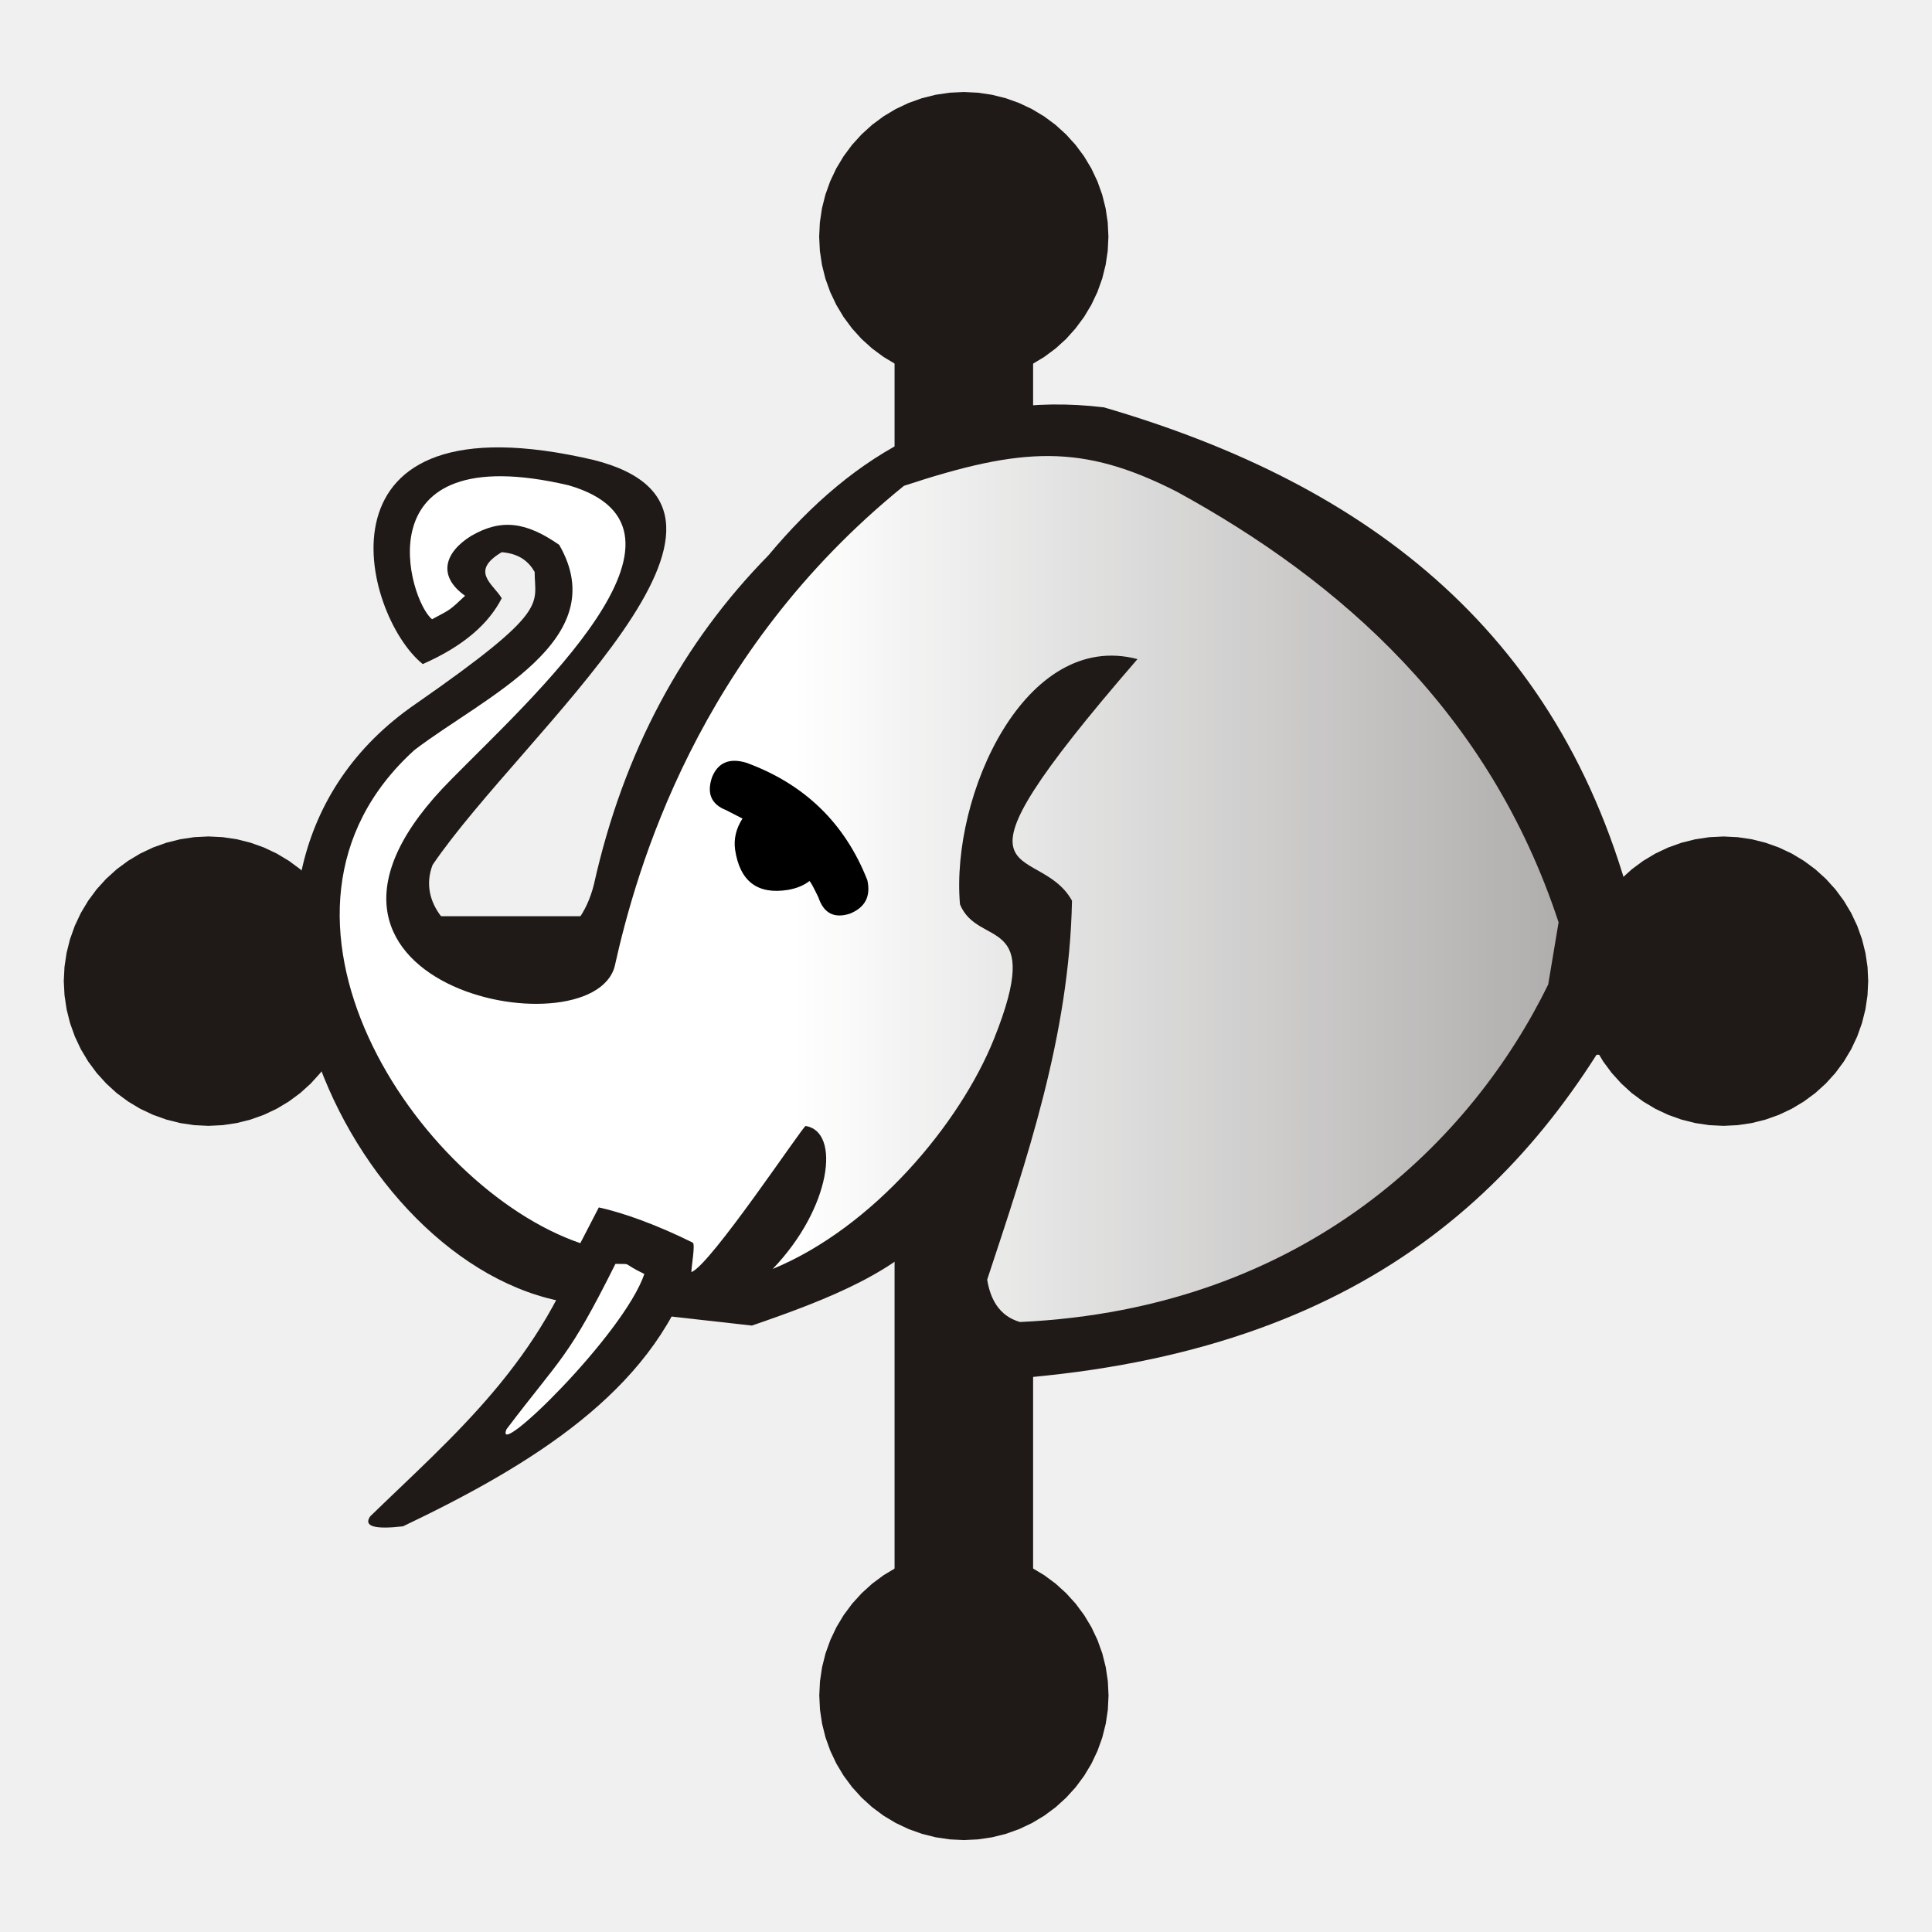
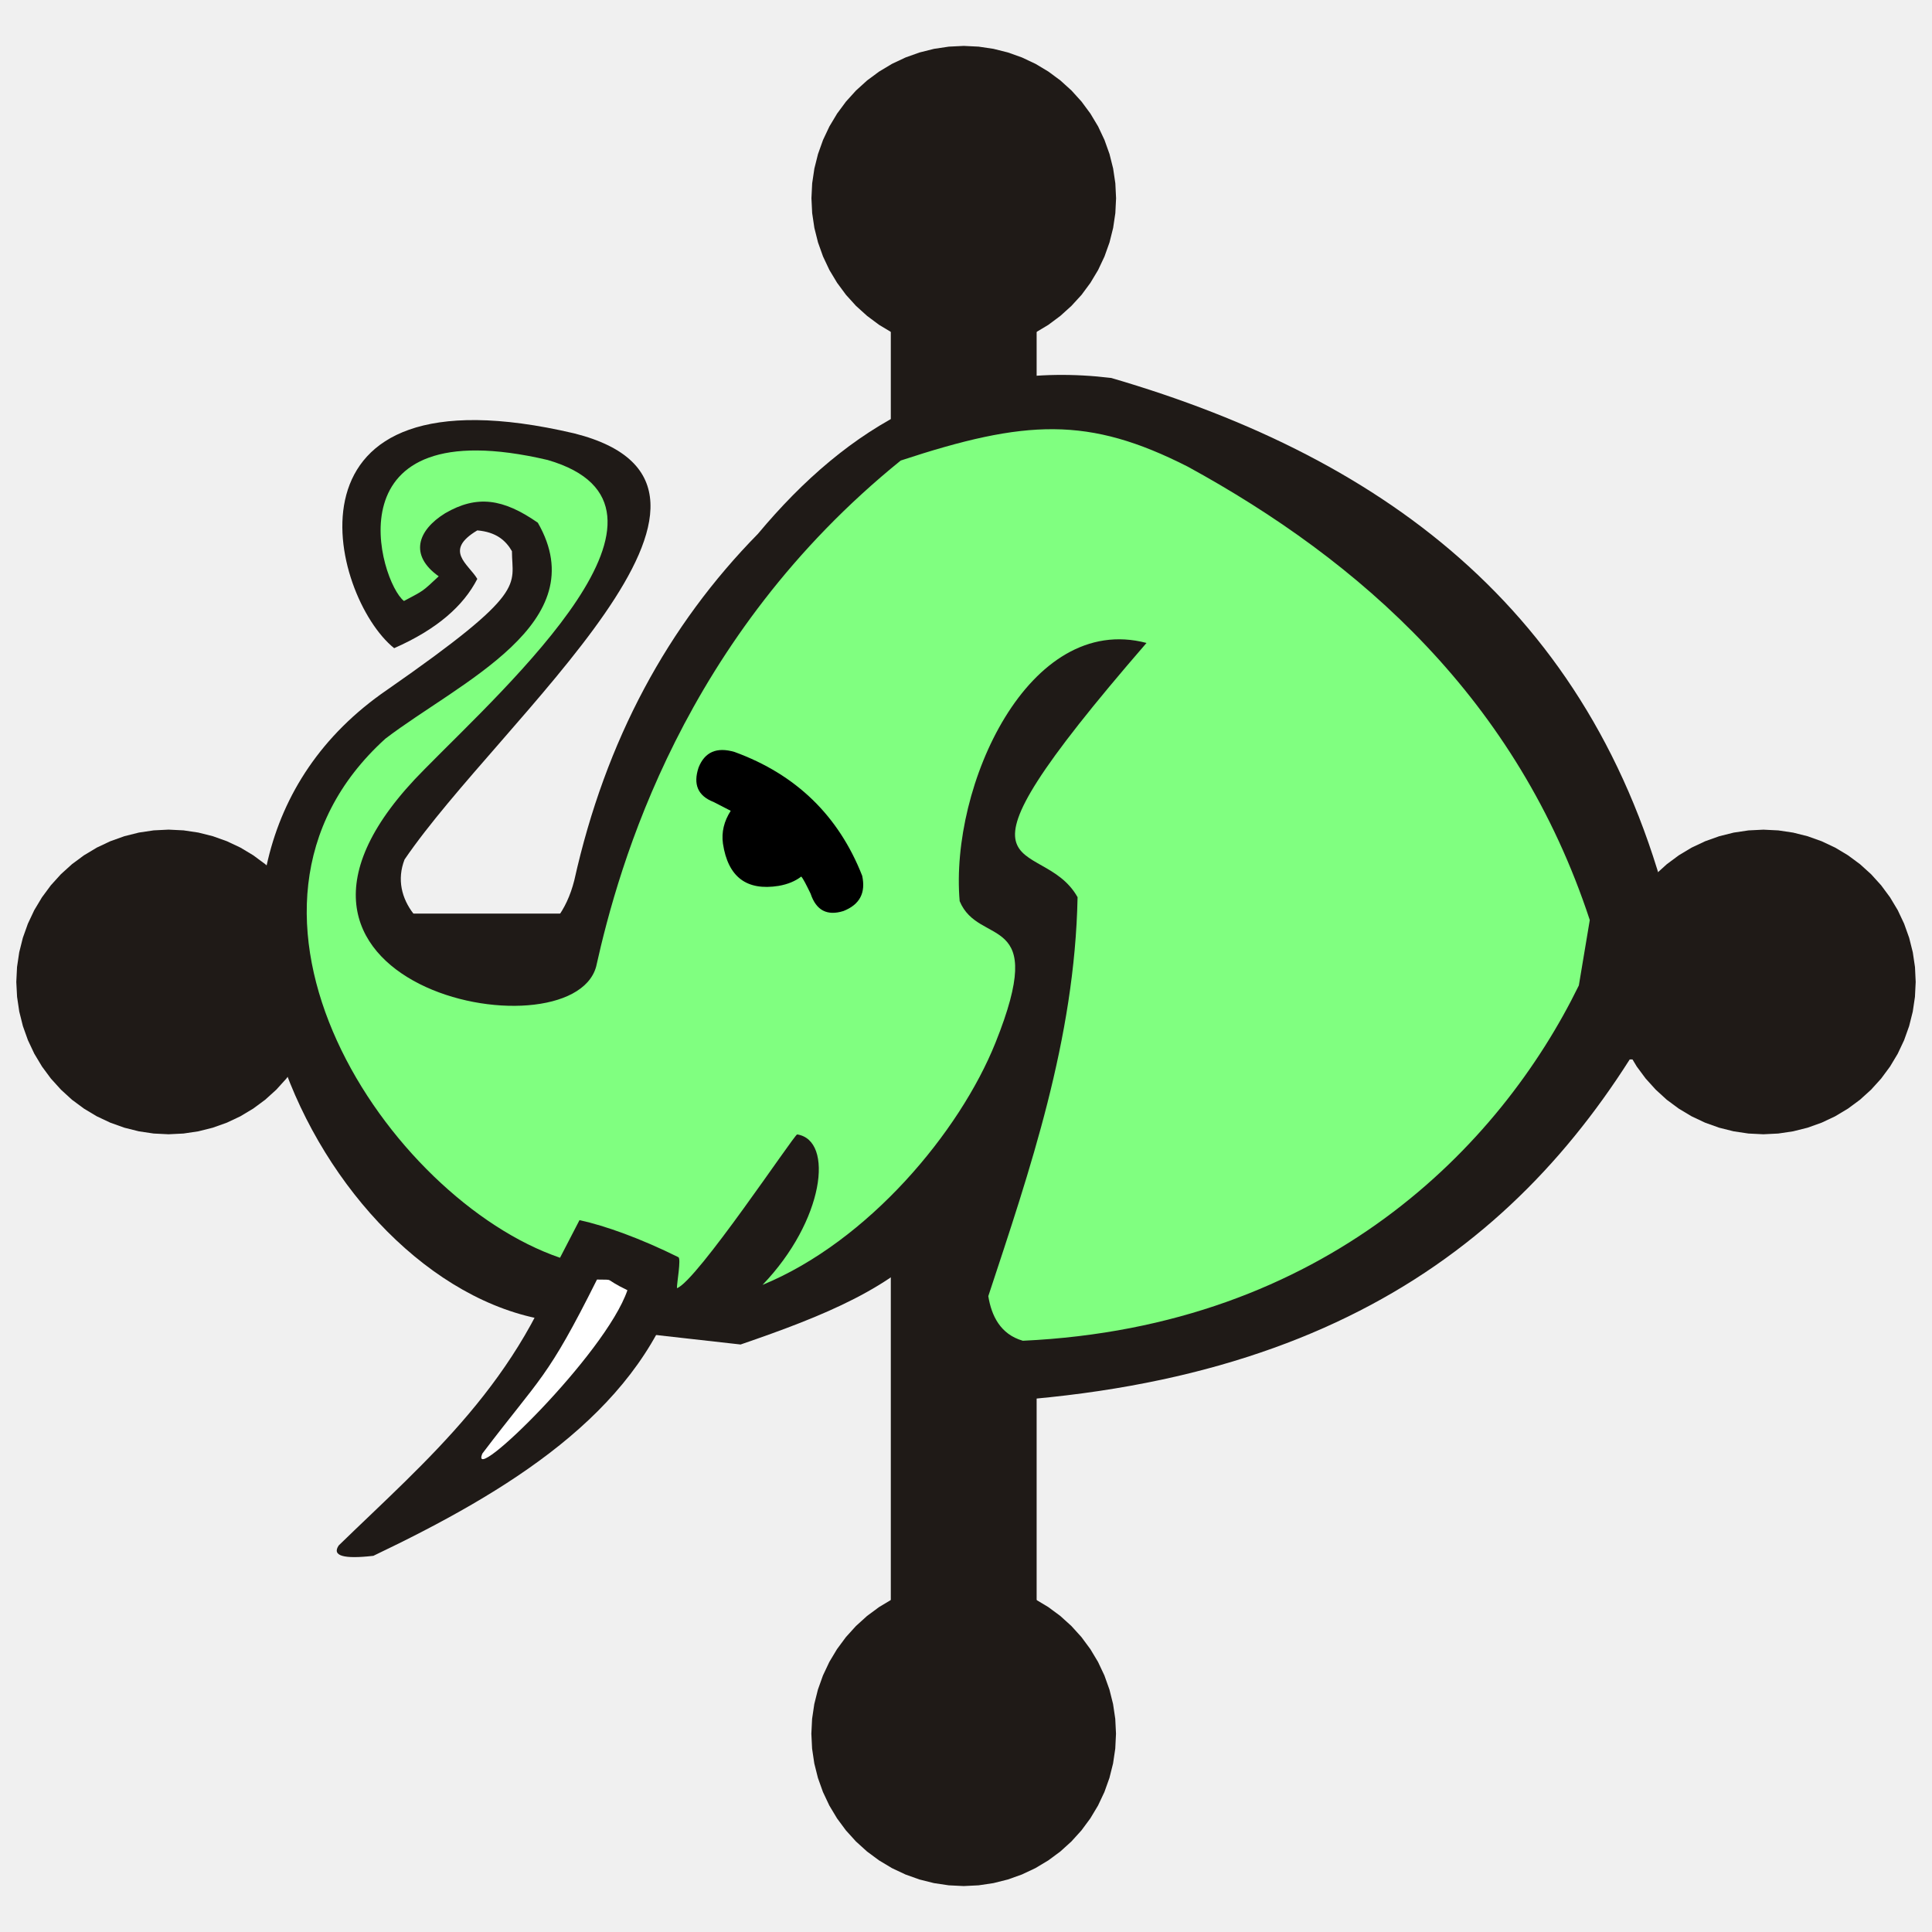
<svg xmlns="http://www.w3.org/2000/svg" xmlns:xlink="http://www.w3.org/1999/xlink" width="177.17" height="177.17" shape-rendering="geometricPrecision" image-rendering="optimizeQuality" fill-rule="evenodd" clip-rule="evenodd" viewBox="0 0 50 50" version="1.1" id="svg974">
  <defs id="defs968">
-     <linearGradient id="linearGradient4543">
-       <stop style="stop-color:#ffffff;stop-opacity:1;" offset="0" id="stop4539" />
-       <stop style="stop-color:#ffffff;stop-opacity:0;" offset="1" id="stop4541" />
-     </linearGradient>
    <linearGradient id="linearGradient1002">
      <stop style="stop-color:#ffffff;stop-opacity:1" offset="0" id="stop998" />
      <stop style="stop-color:#dcdbdb;stop-opacity:1" offset="1" id="stop1000" />
    </linearGradient>
    <linearGradient id="0" x1="21.376" x2="77.64" gradientUnits="userSpaceOnUse">
      <stop stop-color="#fff" id="stop963" />
      <stop offset="1" stop-color="#fff" stop-opacity="0" id="stop965" />
    </linearGradient>
    <linearGradient xlink:href="#linearGradient1002" id="linearGradient1004" x1="-41.79" y1="22.582" x2="-15.829" y2="22.582" gradientUnits="userSpaceOnUse" />
    <linearGradient id="linearGradient5398" x1="0" y1="0" x2="0" y2="1">
      <stop offset="20%" style="stop-color:#000000;stop-opacity:1" id="stop5394" />
      <stop offset="100%" style="stop-color:#4d4d4d;stop-opacity:1" id="stop5396" />
    </linearGradient>
    <linearGradient gradientTransform="translate(0.4711184,-0.1997357)" id="0-1" x1="21.253" y1="37.592" x2="77.64" y2="37.469" gradientUnits="userSpaceOnUse">
      <stop stop-color="#fff" id="stop3285" />
      <stop offset="1" stop-color="#fff" stop-opacity="0" id="stop3287" />
    </linearGradient>
    <linearGradient gradientTransform="translate(50.6332,2.699886)" id="0-5" x1="21.405" x2="77.64" gradientUnits="userSpaceOnUse">
      <stop stop-color="#fff" id="stop3911" />
      <stop offset="1" stop-color="#fff" stop-opacity="0" id="stop3913" />
    </linearGradient>
-     <linearGradient xlink:href="#linearGradient4543" id="linearGradient4545" x1="119.216" y1="11.441" x2="209.835" y2="11.441" gradientUnits="userSpaceOnUse" />
  </defs>
-   <g transform="matrix(0.95,0,0,0.95,1.193987,1.642101)" id="g14577">
+   <g transform="translate(-0.0589614,0.4127376)" id="g14577">
    <rect y="4.245" x="23.113" height="40.212" width="3.774" id="rect14571" style="opacity:1;fill:#1f1a17;fill-opacity:1;fill-rule:nonzero;stroke:none;stroke-width:1.693;stroke-linecap:round;stroke-linejoin:round;stroke-miterlimit:4;stroke-dasharray:none;stroke-opacity:1;paint-order:normal" />
    <rect transform="rotate(90)" style="opacity:1;fill:#1f1a17;fill-opacity:1;fill-rule:nonzero;stroke:none;stroke-width:1.843;stroke-linecap:round;stroke-linejoin:round;stroke-miterlimit:4;stroke-dasharray:none;stroke-opacity:1;paint-order:normal" id="rect14573" width="3.774" height="47.642" x="23.231" y="-48.821" />
  </g>
-   <path style="opacity:1;fill:#1f1a17;fill-opacity:1;fill-rule:nonzero;stroke:none;stroke-width:1.693;stroke-linecap:round;stroke-linejoin:round;stroke-miterlimit:4;stroke-dasharray:none;stroke-opacity:1;paint-order:normal" id="path14587" d="m 27.787,47.244 -0.287,0.26 -0.311,0.23 -0.332,0.199 -0.35,0.165 -0.364,0.13 -0.375,0.094 -0.383,0.057 L 25,48.399 l -0.386,-0.019 -0.383,-0.057 -0.375,-0.094 -0.364,-0.13 -0.35,-0.165 -0.332,-0.199 -0.311,-0.23 -0.287,-0.26 -0.26,-0.287 -0.23,-0.311 -0.199,-0.332 -0.165,-0.35 -0.13,-0.364 -0.094,-0.375 -0.057,-0.383 -0.019,-0.386 0.019,-0.386 0.057,-0.383 0.094,-0.375 0.13,-0.364 0.165,-0.35 0.199,-0.332 0.23,-0.311 0.26,-0.287 0.287,-0.26 0.311,-0.23 0.332,-0.199 0.35,-0.165 0.364,-0.13 0.375,-0.094 0.383,-0.057 L 25,40.516 l 0.386,0.019 0.383,0.057 0.375,0.094 0.364,0.13 0.35,0.165 0.332,0.199 0.311,0.23 0.287,0.26 0.26,0.287 0.23,0.311 0.199,0.332 0.165,0.35 0.13,0.364 0.094,0.375 0.057,0.383 0.019,0.386 -0.019,0.386 -0.057,0.383 -0.094,0.375 -0.13,0.364 -0.165,0.35 -0.199,0.332 -0.23,0.311 z" transform="matrix(0,0.95,-0.95,0,47.62971,1.642102)" />
-   <g id="g19380" transform="matrix(0.7759896,0,0,0.7759896,5.393433,3.487978)">
+   <path style="opacity:1;fill:#1f1a17;fill-opacity:1;fill-rule:nonzero;stroke:none;stroke-width:1.693;stroke-linecap:round;stroke-linejoin:round;stroke-miterlimit:4;stroke-dasharray:none;stroke-opacity:1;paint-order:normal" id="path14587" d="m 27.787,47.244 -0.287,0.26 -0.311,0.23 -0.332,0.199 -0.35,0.165 -0.364,0.13 -0.375,0.094 -0.383,0.057 L 25,48.399 l -0.386,-0.019 -0.383,-0.057 -0.375,-0.094 -0.364,-0.13 -0.35,-0.165 -0.332,-0.199 -0.311,-0.23 -0.287,-0.26 -0.26,-0.287 -0.23,-0.311 -0.199,-0.332 -0.165,-0.35 -0.13,-0.364 -0.094,-0.375 -0.057,-0.383 -0.019,-0.386 0.019,-0.386 0.057,-0.383 0.094,-0.375 0.13,-0.364 0.165,-0.35 0.199,-0.332 0.23,-0.311 0.26,-0.287 0.287,-0.26 0.311,-0.23 0.332,-0.199 0.35,-0.165 0.364,-0.13 0.375,-0.094 0.383,-0.057 L 25,40.516 l 0.386,0.019 0.383,0.057 0.375,0.094 0.364,0.13 0.35,0.165 0.332,0.199 0.311,0.23 0.287,0.26 0.26,0.287 0.23,0.311 0.199,0.332 0.165,0.35 0.13,0.364 0.094,0.375 0.057,0.383 0.019,0.386 -0.019,0.386 -0.057,0.383 -0.094,0.375 -0.13,0.364 -0.165,0.35 -0.199,0.332 -0.23,0.311 z" transform="rotate(90,24.20401,24.61675)" />
+   <g id="g19380" transform="matrix(0.8168311,0,0,0.8168311,4.361508,2.355766)">
    <g transform="matrix(1.097595,0,0,1.097595,-107.6223,17.12679)" style="opacity:1;fill:#1f1a17;fill-opacity:1;stroke-width:1.543;stroke-miterlimit:4;stroke-dasharray:none" id="g5357">
      <path style="fill:#1f1a17;fill-opacity:1;stroke:none;stroke-width:1.543;stroke-linecap:butt;stroke-linejoin:miter;stroke-miterlimit:4;stroke-dasharray:none;stroke-opacity:1" d="m 119.666,20.579 c 0.125,0.774 0.404,1.444 1.3,1.7 11.23,-0.424 16.83,-5.233 20.3,-11.7 l 0.2,-2.1 c -2.107,-8.893 -8.151,-13.45 -16.2,-15.8 -4.4,-0.532 -7.597,1.382 -10.2,4.5 -2.594,2.641 -4.396,5.944 -5.3,10 -0.908,3.606 -5.791,1.699 -4.9,-0.6 2.766,-4.057 11.001,-10.761 4.9,-12.3 -8.758,-2.052 -7.058,4.706 -5.2,6.2 1.24,-0.546 2.002,-1.223 2.4,-2 -0.26,-0.436 -0.982,-0.816 0,-1.4 0.539,0.046 0.819,0.286 1,0.6 0,1 0.504,1.146 -3.6,4 -7.641,5.233 -2.065,17.122 4.612,18.198 1.321,-0.325 1.533,-0.227 2.436,0.348 l 3.152,0.354 c 2.398,-0.823 4.466,-1.65 5.703,-3.159 0.321,-0.388 0.493,-0.248 -0.603,3.159 z" id="path5349" />
      <path style="fill:#1f1a17;fill-opacity:1;stroke:none;stroke-width:1.543;stroke-linecap:butt;stroke-linejoin:miter;stroke-miterlimit:4;stroke-dasharray:none;stroke-opacity:1" d="m 109.566,17.579 c -1.328,4.066 -4.05,6.322 -6.6,8.8 -0.206,0.304 0.146,0.398 1,0.3 3.905,-1.864 7.521,-4.086 8.762,-7.726 -0.786,-0.413 -1.974,-1.358 -3.162,-1.374 z" id="path5353" />
    </g>
    <g transform="matrix(0.7965589,0,0,0.7965589,-75.42174,16.24741)" style="opacity:1;fill:#ffff00;fill-opacity:1;stroke-width:1.543;stroke-miterlimit:4;stroke-dasharray:none" id="g5357-2">
-       <path style="fill:url(#linearGradient4545);fill-opacity:1;stroke:none;stroke-width:1.543;stroke-linecap:butt;stroke-linejoin:miter;stroke-miterlimit:4;stroke-dasharray:none;stroke-opacity:1" d="m 133.584,1.556 c -8.756,10.111 -4.2,7.512 -2.742,10.113 -0.11,5.657 -1.9,10.862 -3.551,15.868 0.125,0.774 0.478,1.518 1.374,1.774 12.033,-0.558 18.983,-7.722 22.115,-14.132 l 0.435,-2.602 c -2.892,-8.788 -9.12,-14.275 -15.985,-18.031 -3.956,-2.012 -6.45,-1.884 -11.422,-0.246 -8.663,7.008 -11.213,16.077 -12.116,20.133 -1.016,3.668 -15.446,0.777 -6.825,-7.854 3.298,-3.358 11.231,-10.458 4.9,-12.3 -8.758,-2.052 -6.688,4.854 -5.718,5.608 0.814,-0.435 0.707,-0.353 1.382,-0.982 -1.179,-0.836 -0.846,-1.828 0.259,-2.51 1.26,-0.731 2.3,-0.584 3.683,0.378 2.301,4 -3.109,6.337 -6.061,8.589 -7.572,6.855 0.119,18.313 6.944,20.648 l 0.775,-1.497 c 1.024,0.223 2.437,0.731 3.932,1.474 0.119,0.059 -0.066,1.049 -0.056,1.233 0.783,-0.27 4.659,-6.096 4.781,-6.116 1.481,0.23 1.074,3.435 -1.377,5.985 4.201,-1.729 7.84,-6.076 9.266,-9.633 2.122,-5.292 -0.656,-3.773 -1.425,-5.631 C 125.757,7.246 128.89,0.319 133.584,1.556 Z" id="path5349-8" />
+       <path style="fill:#80ff80;fill-opacity:1;stroke:none;stroke-width:1.543;stroke-linecap:butt;stroke-linejoin:miter;stroke-miterlimit:4;stroke-dasharray:none;stroke-opacity:1" d="m 133.584,1.556 c -8.756,10.111 -4.2,7.512 -2.742,10.113 -0.11,5.657 -1.9,10.862 -3.551,15.868 0.125,0.774 0.478,1.518 1.374,1.774 12.033,-0.558 18.983,-7.722 22.115,-14.132 l 0.435,-2.602 c -2.892,-8.788 -9.12,-14.275 -15.985,-18.031 -3.956,-2.012 -6.45,-1.884 -11.422,-0.246 -8.663,7.008 -11.213,16.077 -12.116,20.133 -1.016,3.668 -15.446,0.777 -6.825,-7.854 3.298,-3.358 11.231,-10.458 4.9,-12.3 -8.758,-2.052 -6.688,4.854 -5.718,5.608 0.814,-0.435 0.707,-0.353 1.382,-0.982 -1.179,-0.836 -0.846,-1.828 0.259,-2.51 1.26,-0.731 2.3,-0.584 3.683,0.378 2.301,4 -3.109,6.337 -6.061,8.589 -7.572,6.855 0.119,18.313 6.944,20.648 l 0.775,-1.497 c 1.024,0.223 2.437,0.731 3.932,1.474 0.119,0.059 -0.066,1.049 -0.056,1.233 0.783,-0.27 4.659,-6.096 4.781,-6.116 1.481,0.23 1.074,3.435 -1.377,5.985 4.201,-1.729 7.84,-6.076 9.266,-9.633 2.122,-5.292 -0.656,-3.773 -1.425,-5.631 C 125.757,7.246 128.89,0.319 133.584,1.556 Z" id="path5349-8" />
      <path style="fill:#ffffff;fill-opacity:1;stroke:none;stroke-width:1.543;stroke-linecap:butt;stroke-linejoin:miter;stroke-miterlimit:4;stroke-dasharray:none;stroke-opacity:1" d="m 111.727,26.876 c -1.995,3.992 -2.231,3.85 -4.559,6.921 -0.58,1.378 4.896,-3.944 5.769,-6.496 -1.029,-0.499 -0.437,-0.404 -1.21,-0.424 z" id="path5353-9" />
    </g>
    <path id="path3879" d="m 17.81,22.804 c -0.364,-0.186 -0.542,-0.279 -0.542,-0.279 -0.499,-0.195 -0.652,-0.559 -0.474,-1.092 0.195,-0.491 0.576,-0.66 1.143,-0.491 1.947,0.711 3.294,2.02 4.04,3.92 0.118,0.542 -0.076,0.914 -0.593,1.118 -0.516,0.161 -0.864,-0.017 -1.041,-0.55 -0.136,-0.279 -0.229,-0.466 -0.296,-0.542 -0.186,0.144 -0.423,0.245 -0.72,0.296 -1.01,0.161 -1.6,-0.279 -1.761,-1.338 -0.051,-0.364 0.034,-0.711 0.246,-1.041" style="fill:#000000;stroke-width:1" />
  </g>
-   <path style="opacity:1;fill:#1f1a17;fill-opacity:1;fill-rule:nonzero;stroke:none;stroke-width:1.609;stroke-linecap:round;stroke-linejoin:round;stroke-miterlimit:4;stroke-dasharray:none;stroke-opacity:1;paint-order:normal" id="path14581" d="m 27.592,8.771 -0.272,0.247 -0.295,0.219 -0.315,0.189 -0.332,0.157 -0.346,0.124 -0.356,0.089 -0.363,0.054 -0.367,0.018 L 24.577,9.849 24.214,9.795 23.857,9.706 23.511,9.582 23.179,9.425 22.864,9.236 22.569,9.018 22.296,8.771 22.05,8.499 21.831,8.203 21.642,7.888 21.485,7.556 21.361,7.21 l -0.089,-0.356 -0.054,-0.363 -0.018,-0.367 0.018,-0.367 0.054,-0.363 0.089,-0.356 0.124,-0.346 0.157,-0.332 0.189,-0.315 0.219,-0.295 0.247,-0.272 0.272,-0.247 0.295,-0.219 0.315,-0.189 0.332,-0.157 0.346,-0.124 0.356,-0.089 0.363,-0.054 0.367,-0.018 0.367,0.018 0.363,0.054 0.356,0.089 0.346,0.124 0.332,0.157 0.315,0.189 0.295,0.219 0.272,0.247 0.247,0.272 0.219,0.295 0.189,0.315 0.157,0.332 0.124,0.346 0.089,0.356 0.054,0.363 0.018,0.367 -0.018,0.367 -0.054,0.363 -0.089,0.356 -0.124,0.346 -0.157,0.332 -0.189,0.315 -0.219,0.295 z" />
-   <path d="m 27.592,46.524 -0.272,0.247 -0.295,0.219 -0.315,0.189 -0.332,0.157 -0.346,0.124 -0.356,0.089 -0.363,0.054 -0.367,0.018 -0.367,-0.018 -0.363,-0.054 -0.356,-0.089 -0.346,-0.124 -0.332,-0.157 -0.315,-0.189 -0.295,-0.219 -0.272,-0.247 -0.247,-0.272 -0.219,-0.295 -0.189,-0.315 -0.157,-0.332 -0.124,-0.346 -0.089,-0.356 -0.054,-0.363 -0.018,-0.367 0.018,-0.367 0.054,-0.363 0.089,-0.356 0.124,-0.346 0.157,-0.332 0.189,-0.315 0.219,-0.295 0.247,-0.272 0.272,-0.247 0.295,-0.219 0.315,-0.189 0.332,-0.157 0.346,-0.124 0.356,-0.089 0.363,-0.054 0.367,-0.018 0.367,0.018 0.363,0.054 0.356,0.089 0.346,0.124 0.332,0.157 0.315,0.189 0.295,0.219 0.272,0.247 0.247,0.272 0.219,0.295 0.189,0.315 0.157,0.332 0.124,0.346 0.089,0.356 0.054,0.363 0.018,0.367 -0.018,0.367 -0.054,0.363 -0.089,0.356 -0.124,0.346 -0.157,0.332 -0.189,0.315 -0.219,0.295 z" id="path14583" style="opacity:1;fill:#1f1a17;fill-opacity:1;fill-rule:nonzero;stroke:none;stroke-width:1.609;stroke-linecap:round;stroke-linejoin:round;stroke-miterlimit:4;stroke-dasharray:none;stroke-opacity:1;paint-order:normal" />
-   <path d="M 27.787,7.504 27.5,7.764 27.19,7.994 26.858,8.193 26.508,8.358 26.144,8.488 25.769,8.582 25.386,8.639 25,8.658 24.614,8.639 24.231,8.582 23.856,8.488 23.492,8.358 23.142,8.193 22.81,7.994 22.5,7.764 22.213,7.504 21.953,7.217 21.723,6.907 21.524,6.575 21.359,6.225 l -0.13,-0.364 -0.094,-0.375 -0.057,-0.383 -0.019,-0.386 0.019,-0.386 0.057,-0.383 0.094,-0.375 0.13,-0.364 0.165,-0.35 0.199,-0.332 0.23,-0.311 0.26,-0.287 0.287,-0.26 0.311,-0.23 0.332,-0.199 0.35,-0.165 0.364,-0.13 0.375,-0.094 0.383,-0.057 L 25,0.776 l 0.386,0.019 0.383,0.057 0.375,0.094 0.364,0.13 0.35,0.165 0.332,0.199 0.311,0.23 0.287,0.26 0.26,0.287 0.23,0.311 0.199,0.332 0.165,0.35 0.13,0.364 0.094,0.375 0.057,0.383 0.019,0.386 -0.019,0.386 -0.057,0.383 -0.094,0.375 -0.13,0.364 -0.165,0.35 -0.199,0.332 -0.23,0.311 z" id="path14585" style="opacity:1;fill:#1f1a17;fill-opacity:1;fill-rule:nonzero;stroke:none;stroke-width:1.693;stroke-linecap:round;stroke-linejoin:round;stroke-miterlimit:4;stroke-dasharray:none;stroke-opacity:1;paint-order:normal" transform="matrix(0,0.95,-0.95,0,49.08609,1.642102)" />
+   <path style="opacity:1;fill:#1f1a17;fill-opacity:1;fill-rule:nonzero;stroke:none;stroke-width:1.693;stroke-linecap:round;stroke-linejoin:round;stroke-miterlimit:4;stroke-dasharray:none;stroke-opacity:1;paint-order:normal" id="path14581" d="M 27.728,7.917 27.441,8.176 27.131,8.407 26.799,8.606 26.449,8.771 26.085,8.901 25.71,8.995 25.327,9.052 24.941,9.071 24.555,9.052 24.172,8.995 23.797,8.901 23.433,8.771 23.083,8.606 22.751,8.407 22.441,8.176 22.154,7.917 21.894,7.63 21.664,7.319 21.465,6.988 21.3,6.638 21.17,6.274 l -0.094,-0.375 -0.057,-0.383 -0.019,-0.386 0.019,-0.386 0.057,-0.383 0.094,-0.375 0.13,-0.364 0.165,-0.35 0.199,-0.332 0.23,-0.311 0.26,-0.287 0.287,-0.26 0.311,-0.23 0.332,-0.199 0.35,-0.165 0.364,-0.13 0.375,-0.094 0.383,-0.057 0.386,-0.019 0.386,0.019 0.383,0.057 0.375,0.094 0.364,0.13 0.35,0.165 0.332,0.199 0.311,0.23 0.287,0.26 0.26,0.287 0.23,0.311 0.199,0.332 0.165,0.35 0.13,0.364 0.094,0.375 0.057,0.383 0.019,0.386 -0.019,0.386 -0.057,0.383 -0.094,0.375 -0.13,0.364 -0.165,0.35 -0.199,0.332 -0.23,0.311 z" />
+   <path d="m 27.728,47.657 -0.287,0.26 -0.311,0.23 -0.332,0.199 -0.35,0.165 -0.364,0.13 -0.375,0.094 -0.383,0.057 -0.386,0.019 -0.386,-0.019 -0.383,-0.057 -0.375,-0.094 -0.364,-0.13 -0.35,-0.165 -0.332,-0.199 -0.311,-0.23 -0.287,-0.26 -0.26,-0.287 -0.23,-0.311 -0.199,-0.332 -0.165,-0.35 -0.13,-0.364 -0.094,-0.375 -0.057,-0.383 -0.019,-0.386 0.019,-0.386 0.057,-0.383 0.094,-0.375 0.13,-0.364 0.165,-0.35 0.199,-0.332 0.23,-0.311 0.26,-0.287 0.287,-0.26 0.311,-0.23 0.332,-0.199 0.35,-0.165 0.364,-0.13 0.375,-0.094 0.383,-0.057 0.386,-0.019 0.386,0.019 0.383,0.057 0.375,0.094 0.364,0.13 0.35,0.165 0.332,0.199 0.311,0.23 0.287,0.26 0.26,0.287 0.23,0.311 0.199,0.332 0.165,0.35 0.13,0.364 0.094,0.375 0.057,0.383 0.019,0.386 -0.019,0.386 -0.057,0.383 -0.094,0.375 -0.13,0.364 -0.165,0.35 -0.199,0.332 -0.23,0.311 z" id="path14583" style="opacity:1;fill:#1f1a17;fill-opacity:1;fill-rule:nonzero;stroke:none;stroke-width:1.693;stroke-linecap:round;stroke-linejoin:round;stroke-miterlimit:4;stroke-dasharray:none;stroke-opacity:1;paint-order:normal" />
+   <path d="M 27.787,7.504 27.5,7.764 27.19,7.994 26.858,8.193 26.508,8.358 26.144,8.488 25.769,8.582 25.386,8.639 25,8.658 24.614,8.639 24.231,8.582 23.856,8.488 23.492,8.358 23.142,8.193 22.81,7.994 22.5,7.764 22.213,7.504 21.953,7.217 21.723,6.907 21.524,6.575 21.359,6.225 l -0.13,-0.364 -0.094,-0.375 -0.057,-0.383 -0.019,-0.386 0.019,-0.386 0.057,-0.383 0.094,-0.375 0.13,-0.364 0.165,-0.35 0.199,-0.332 0.23,-0.311 0.26,-0.287 0.287,-0.26 0.311,-0.23 0.332,-0.199 0.35,-0.165 0.364,-0.13 0.375,-0.094 0.383,-0.057 L 25,0.776 l 0.386,0.019 0.383,0.057 0.375,0.094 0.364,0.13 0.35,0.165 0.332,0.199 0.311,0.23 0.287,0.26 0.26,0.287 0.23,0.311 0.199,0.332 0.165,0.35 0.13,0.364 0.094,0.375 0.057,0.383 0.019,0.386 -0.019,0.386 -0.057,0.383 -0.094,0.375 -0.13,0.364 -0.165,0.35 -0.199,0.332 -0.23,0.311 z" id="path14585" style="opacity:1;fill:#1f1a17;fill-opacity:1;fill-rule:nonzero;stroke:none;stroke-width:1.693;stroke-linecap:round;stroke-linejoin:round;stroke-miterlimit:4;stroke-dasharray:none;stroke-opacity:1;paint-order:normal" transform="rotate(90,24.97052,25.38326)" />
</svg>
